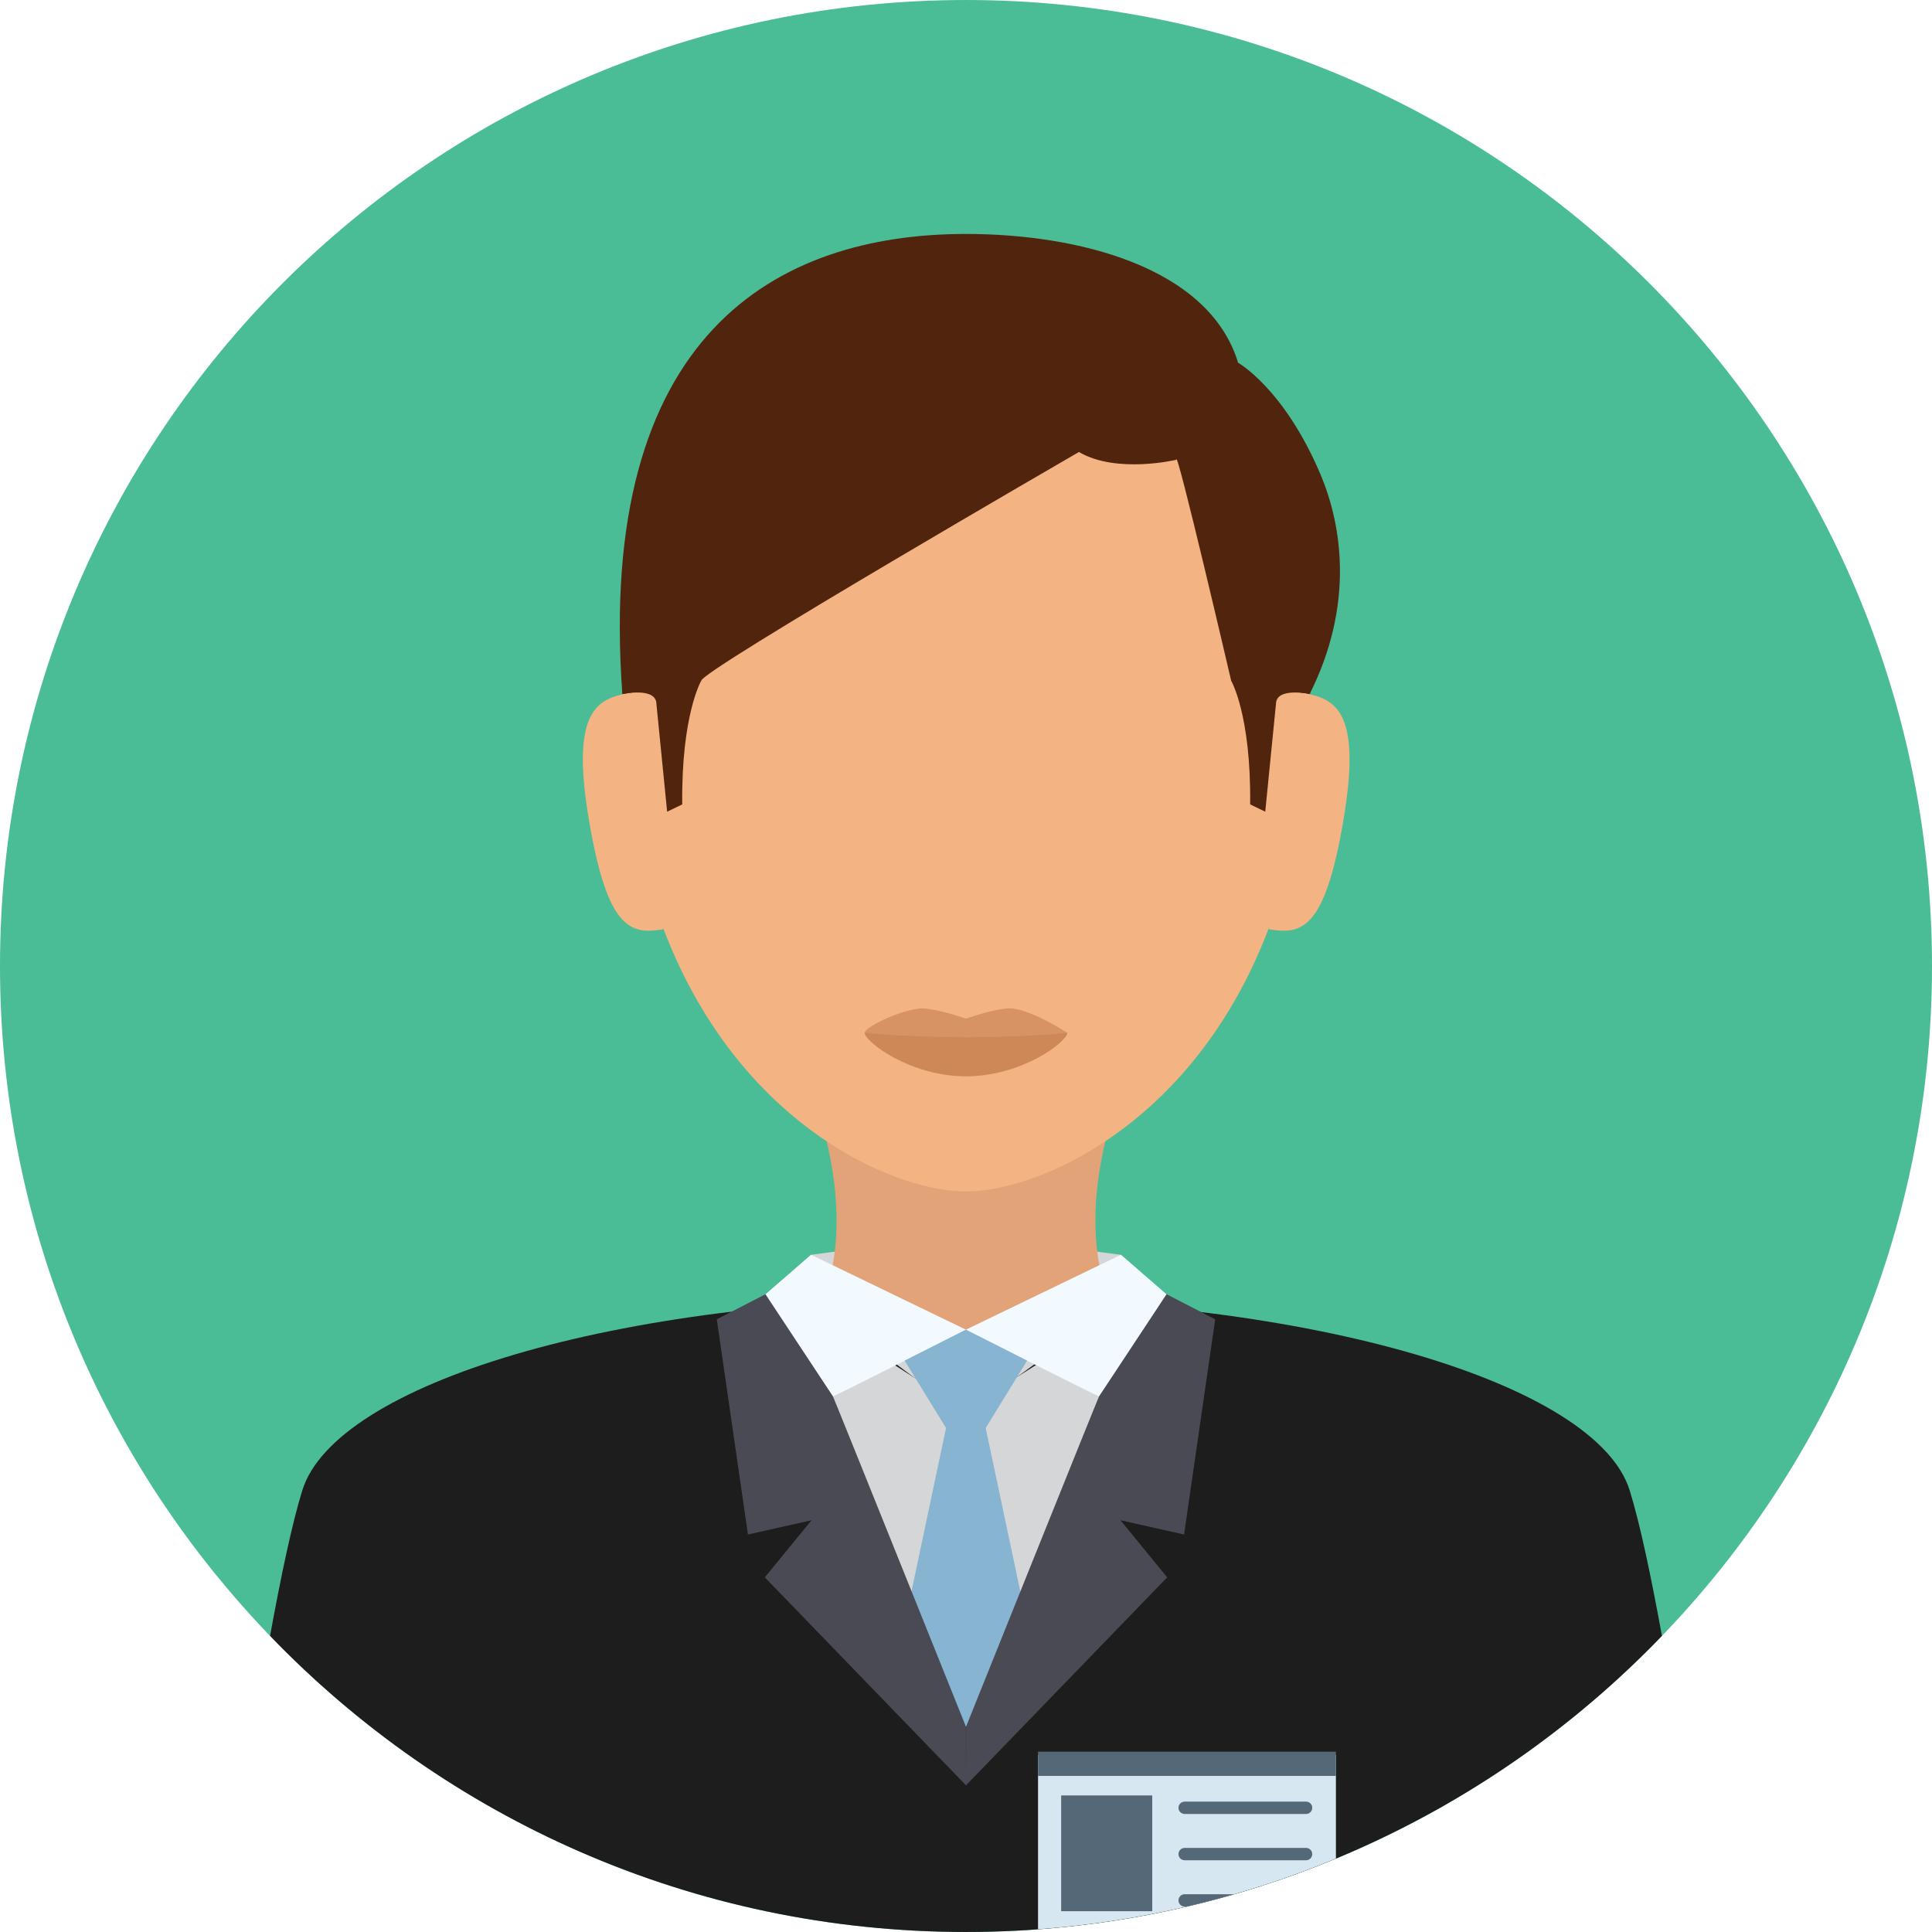
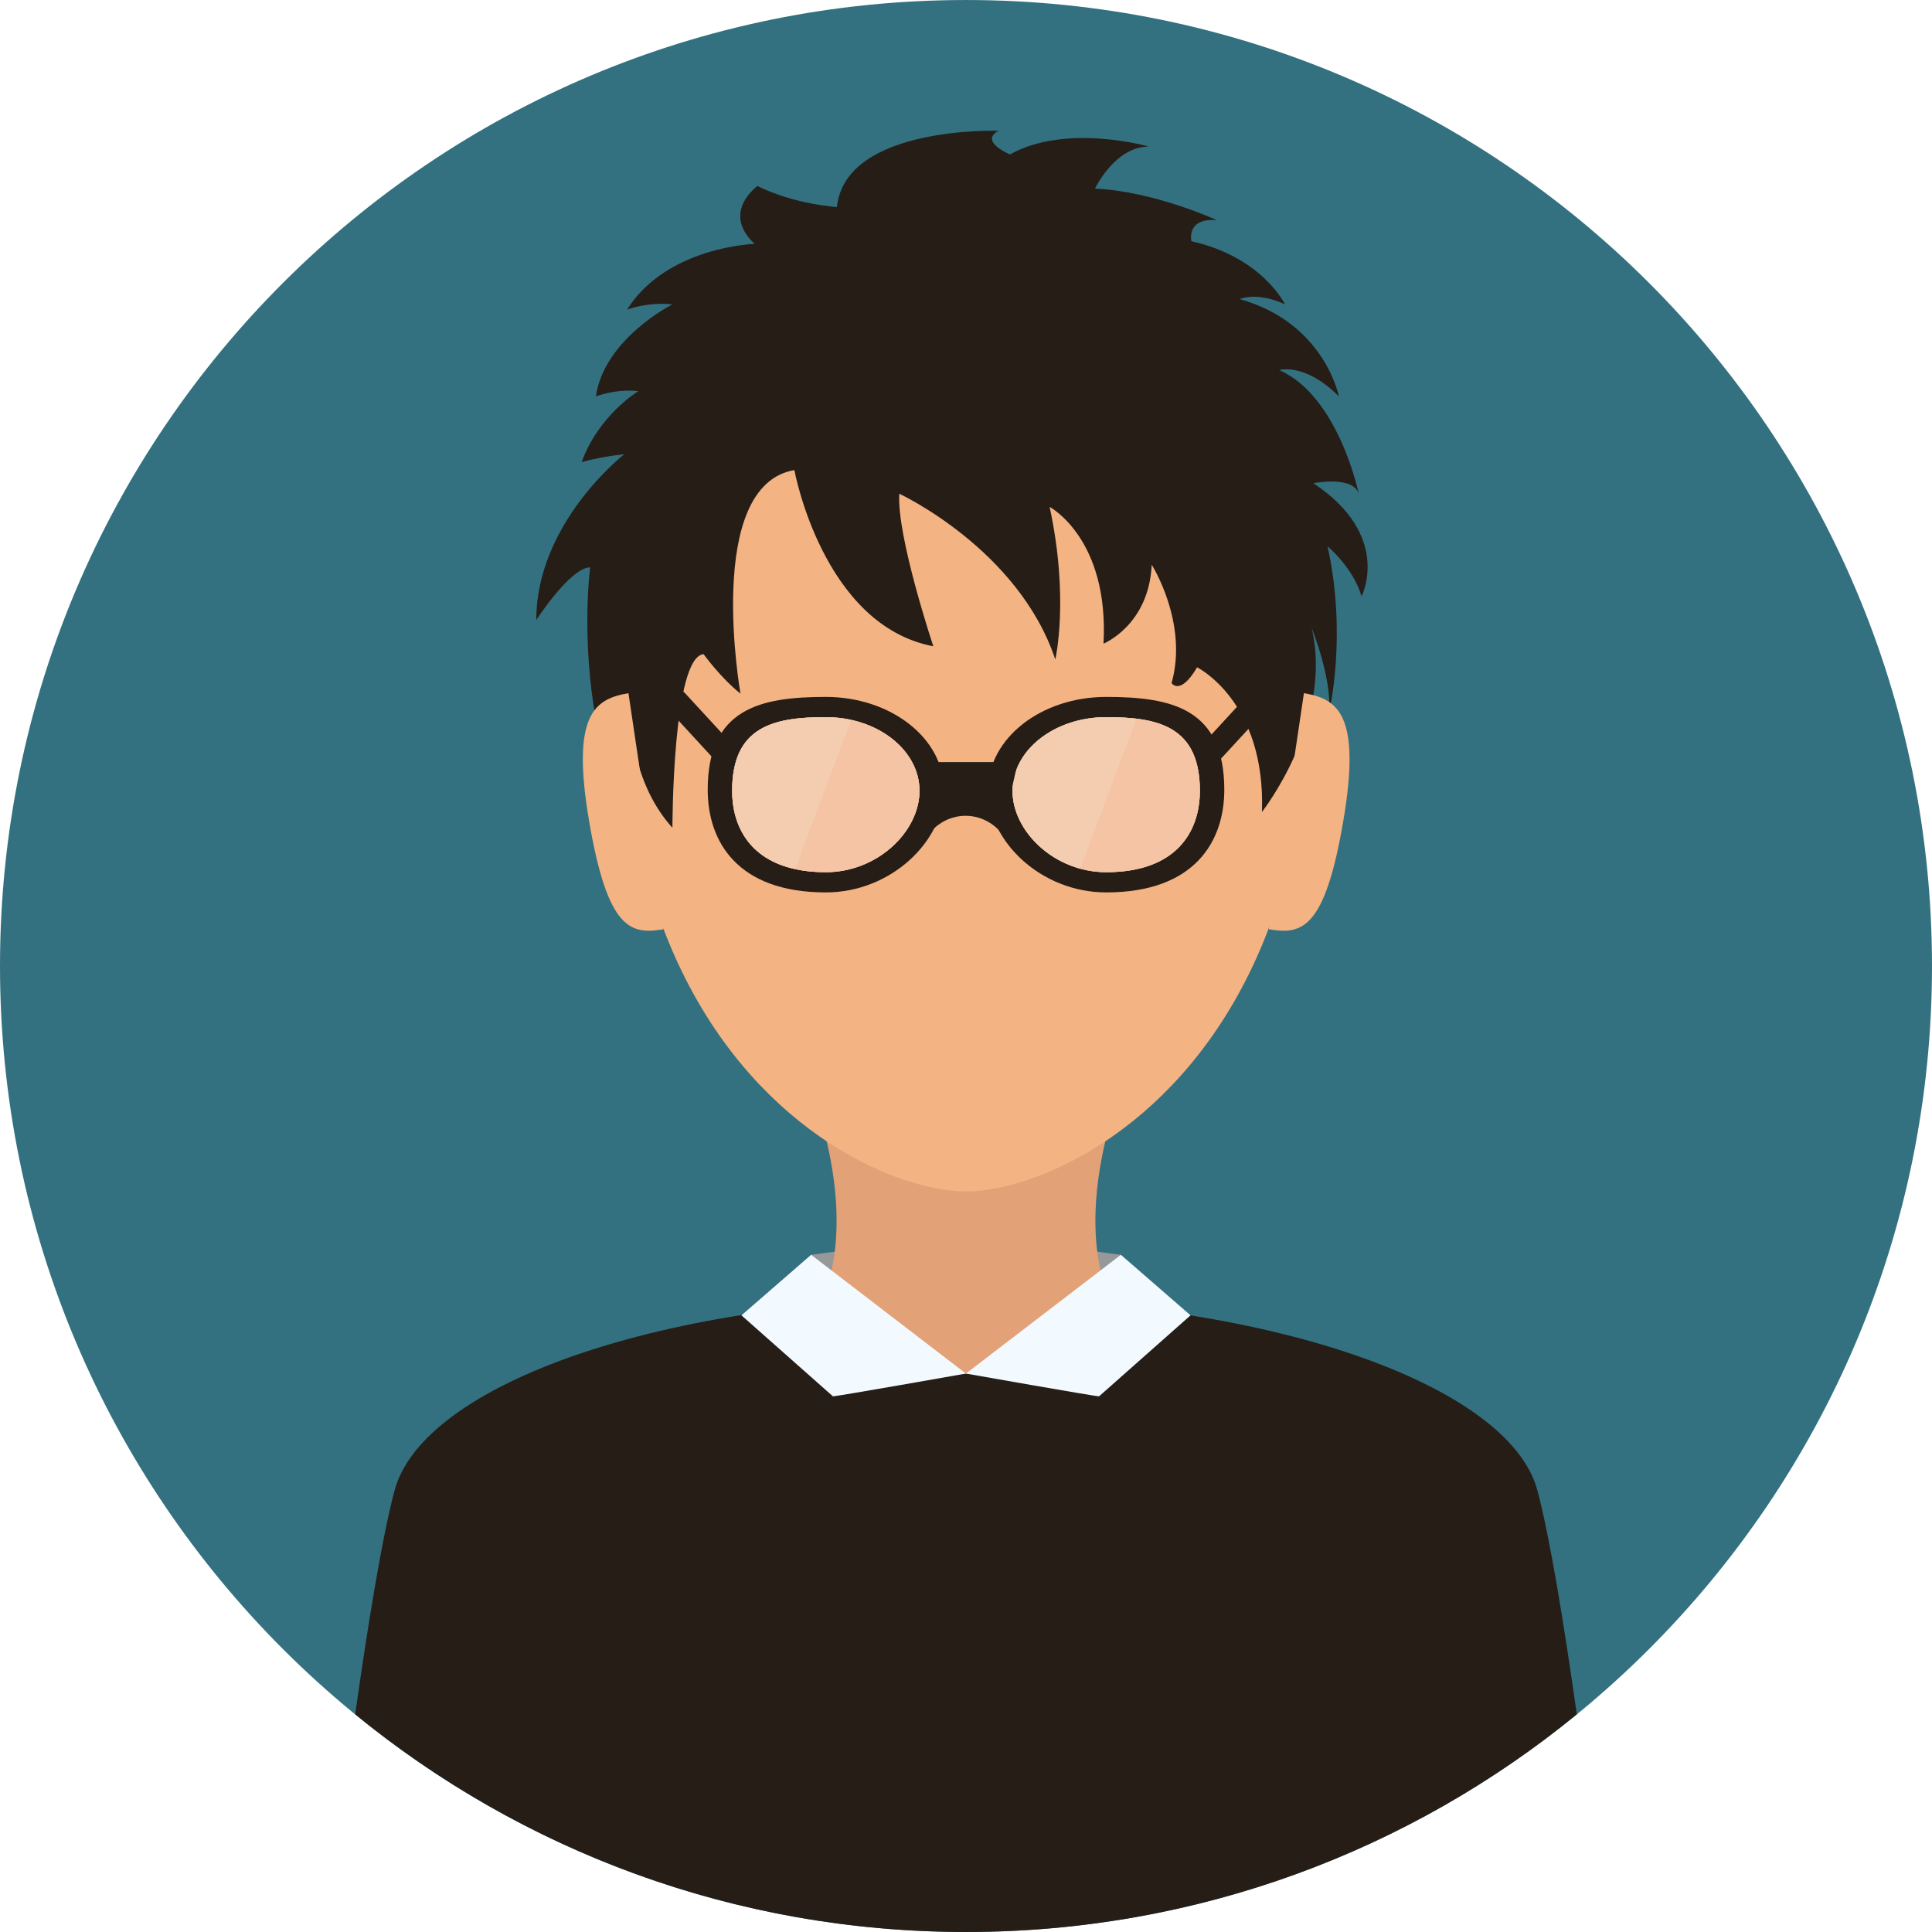
<svg xmlns="http://www.w3.org/2000/svg" version="1.1" id="Layer_1" x="0px" y="0px" viewBox="0 0 496.158 496.158" style="enable-background:new 0 0 496.158 496.158;" xml:space="preserve">
-   <path style="fill:#4ABC96;" d="M496.158,248.085c0-137.022-111.07-248.082-248.076-248.082C111.07,0.003,0,111.063,0,248.085  c0,137.001,111.07,248.07,248.082,248.07C385.088,496.155,496.158,385.086,496.158,248.085z" />
-   <path style="fill:#1D1D1E;" d="M248.082,496.155c70.204,0,133.589-29.171,178.719-76.042c-2.755-15.131-5.644-28.901-8.284-37.38  c-8.494-27.279-81.197-49.333-170.825-49.333S86.133,355.454,77.64,382.733c-2.64,8.479-5.529,22.247-8.283,37.377  C114.486,466.983,177.874,496.155,248.082,496.155z" />
-   <path style="fill:#D6E7F2;" d="M343.079,450.709h-76.5v44.752c26.923-1.985,52.65-8.261,76.5-18.159V450.709z" />
+   <path style="fill:#337180;" d="M248.082,0.003C111.07,0.003,0,111.063,0,248.085c0,137.001,111.07,248.07,248.082,248.07  c137.006,0,248.076-111.069,248.076-248.07C496.158,111.062,385.088,0.003,248.082,0.003z" />
+   <path style="fill:#261D17;" d="M394.818,382.733c-7.312-27.279-69.907-49.333-147.073-49.333s-139.095,22.054-146.407,49.333  c-3.259,12.158-6.962,35.192-10.126,57.525c42.747,34.934,97.357,55.897,156.87,55.897c59.509,0,114.116-20.963,156.862-55.896  C401.78,417.926,398.077,394.891,394.818,382.733z" />
+   <polygon style="fill:#969899;" points="247.829,316.996 208.306,322.246 210.167,335.412 247.787,363.485 285.991,335.412   287.852,322.246 " />
+   <path style="fill:#7F3E09;" d="M247.829,316.996l-37.662,18.417c0,0,16.828,28.073,37.62,28.073s38.204-28.073,38.204-28.073  L247.829,316.996z" />
+   <path style="fill:#261D17;" d="M247.788,352.746c-20.422,0-30.632-8.469-34.931-13.567l35.298,50.9l35.771-51.793  C279.95,343.21,269.457,352.746,247.788,352.746z M212.857,339.179l-2.612-3.767C210.245,335.412,211.008,336.986,212.857,339.179z   M283.927,338.286c1.384-1.713,1.984-2.873,1.984-2.873L283.927,338.286z" />
+   <path style="fill:#E2A176;" d="M286.969,282.118h-77.78c12.136,36.588,0.978,53.294,0.978,53.294l26.912,17.334h22l26.912-17.333  C285.991,335.412,274.833,318.706,286.969,282.118z" />
  <g>
-     <rect x="266.579" y="449.849" style="fill:#556877;" width="76.5" height="6.223" />
-     <path style="fill:#556877;" d="M335.415,465.845h-31.182c-0.875,0-1.585-0.709-1.585-1.585c0-0.876,0.71-1.586,1.585-1.586h31.182   c0.876,0,1.586,0.71,1.586,1.586C337.001,465.135,336.291,465.845,335.415,465.845z" />
-     <path style="fill:#556877;" d="M335.415,477.736h-31.182c-0.875,0-1.585-0.71-1.585-1.586c0-0.875,0.71-1.585,1.585-1.585h31.182   c0.876,0,1.586,0.71,1.586,1.585C337.001,477.026,336.291,477.736,335.415,477.736z" />
-     <path style="fill:#556877;" d="M304.233,486.456c-0.875,0-1.585,0.709-1.585,1.586c0,0.875,0.71,1.585,1.585,1.585h0.554   c4.098-0.958,8.159-2.012,12.175-3.171H304.233z" />
-     <rect x="272.519" y="461.089" style="fill:#556877;" width="23.387" height="29.728" />
+     <path style="fill:#F3FAFF;" d="M287.852,322.246l-39.794,30.5c0,0,34.03,6.009,34.198,5.842l23.488-20.796L287.852,322.246z" />
+     <path style="fill:#F3FAFF;" d="M208.306,322.246l-17.894,15.547l23.489,20.796c0.168,0.167,34.157-5.842,34.157-5.842   L208.306,322.246z" />
+   </g>
+   <path style="fill:#F4B382;" d="M248.08,61.579c-48.741,0-88.254,21.167-88.254,113.596c0,31.266,6.19,55.765,15.462,74.673  c20.396,41.598,55.7,56.136,72.792,56.136s52.396-14.538,72.79-56.136c9.271-18.908,15.462-43.407,15.462-74.673  C336.332,82.746,296.819,61.579,248.08,61.579z" />
+   <g>
+     <path style="fill:#261D17;" d="M349.668,153.14c0,0,8.013-15.536-12.382-29.046c0,0,10.197-2.025,11.653,2.703   c0,0-5.099-24.992-20.394-31.747c0,0,6.556-2.026,15.295,6.755c0,0-3.641-18.913-25.49-24.992c0,0,4.369-2.026,11.652,1.352   c0,0-5.826-12.159-24.035-16.212c0,0-1.457-6.078,6.555-5.403c0,0-16.022-7.43-31.317-8.106c0,0,5.099-10.806,13.838-10.806   c0,0-21.122-6.079-35.688,2.025c0,0-8.012-3.377-2.913-6.079c0,0-39.33-1.351-41.515,19.589c0,0-10.925-0.676-20.393-5.404   c0,0-9.469,6.755-0.729,14.86c0,0-22.578,0.676-32.775,16.887c0,0,5.099-2.026,11.653-1.351c0,0-17.479,8.78-19.665,23.641   c0,0,5.098-2.026,10.925-1.352c0,0-10.196,6.079-14.566,18.237c0,0,4.37-1.351,10.925-2.025c0,0-22.578,17.562-22.578,42.553   c0,0,8.74-13.509,13.838-13.509c0,0-2.914,21.614,2.914,45.931c0,0,3.641-11.482,7.283-10.807c0,0-0.729,18.912,10.925,31.746   c0,0,0-43.904,8.011-44.581c0,0,4.371,6.08,9.469,10.133c0,0-9.469-53.36,13.839-57.414c0,0,7.283,39.853,35.688,45.256   c0,0-9.468-28.369-8.739-39.176c0,0,30.59,14.184,40.059,42.553c0,0,3.641-15.535-1.457-39.176c0,0,15.295,8.104,13.838,35.124   c0,0,11.653-4.729,12.382-20.264c0,0,9.468,14.859,5.099,30.395c0,0,2.186,3.377,6.555-4.053c0,0,17.654,8.703,16.654,37.149   c0,0,18.456-23.446,12.75-47.281c0,0,5.229,12.834,4.5,21.615c0,0,4.697-19.589-0.4-42.554   C340.929,140.306,347.483,145.709,349.668,153.14z" />
+     <path style="fill:#261D17;" d="M212.079,178.976c-16.753,0-30.333,2.929-30.333,23.847c0,13.171,7.531,26.358,30.333,26.358   c16.751,0,30.332-13.187,30.332-26.358C242.411,189.653,228.83,178.976,212.079,178.976z M212.079,223.988   c-18.084,0-24.058-10.459-24.058-20.905c0-16.591,10.771-18.914,24.058-18.914c13.286,0,24.057,8.468,24.057,18.914   S225.365,223.988,212.079,223.988z" />
+   </g>
+   <path style="fill:#F4C4A4;" d="M212.079,184.17c-13.287,0-24.058,2.323-24.058,18.914c0,10.446,5.974,20.905,24.058,20.905  c13.286,0,24.057-10.459,24.057-20.905S225.365,184.17,212.079,184.17z" />
+   <path style="fill:#F4CCB0;" d="M212.079,184.17c-13.287,0-24.058,2.323-24.058,18.914c0,8.76,4.205,17.524,16.225,20.127  l14.396-38.322C216.555,184.424,214.355,184.17,212.079,184.17z" />
+   <path style="fill:#F4C4A4;" d="M218.642,184.889l-14.396,38.322c2.314,0.501,4.913,0.777,7.833,0.777  c13.286,0,24.057-10.459,24.057-20.905C236.136,194.428,228.737,187.136,218.642,184.889z" />
+   <g>
+     <path style="fill:#261D17;" d="M187.619,190.714l-11.666-12.667c-1.123-1.219-3.021-1.298-4.239-0.174   c-1.219,1.123-1.297,3.02-0.175,4.239l11.666,12.667c0.592,0.643,1.398,0.968,2.208,0.968c0.727,0,1.455-0.262,2.031-0.793   C188.663,193.83,188.741,191.933,187.619,190.714z" />
+     <path style="fill:#261D17;" d="M325.111,177.873c-1.218-1.124-3.116-1.045-4.239,0.174l-11.666,12.667   c-1.122,1.219-1.044,3.116,0.175,4.239c0.576,0.531,1.305,0.793,2.031,0.793c0.81,0,1.616-0.325,2.208-0.968l11.666-12.667   C326.408,180.893,326.33,178.996,325.111,177.873z" />
+     <path style="fill:#261D17;" d="M284.079,178.976c-16.751,0-30.332,10.677-30.332,23.847c0,13.171,13.581,26.358,30.332,26.358   c22.802,0,30.333-13.187,30.333-26.358C314.412,181.905,300.832,178.976,284.079,178.976z M284.079,223.988   c-13.286,0-24.057-10.459-24.057-20.905s10.771-18.914,24.057-18.914c13.287,0,24.058,2.323,24.058,18.914   C308.137,213.529,302.163,223.988,284.079,223.988z" />
+   </g>
+   <path style="fill:#F4C4A4;" d="M284.079,184.17c-13.286,0-24.057,8.468-24.057,18.914s10.771,20.905,24.057,20.905  c18.084,0,24.058-10.459,24.058-20.905C308.137,186.493,297.366,184.17,284.079,184.17z" />
+   <path style="fill:#F4CCB0;" d="M284.079,184.17c-2.276,0-4.476,0.254-6.563,0.719c-10.095,2.247-17.493,9.539-17.493,18.195  c0,8.641,7.372,17.284,17.438,20.015l14.472-38.521C289.47,184.273,286.83,184.17,284.079,184.17z" />
+   <path style="fill:#F4C4A4;" d="M291.933,184.578l-14.472,38.521c2.104,0.571,4.321,0.89,6.618,0.89c2.92,0,5.519-0.276,7.833-0.777  c12.02-2.603,16.225-11.368,16.225-20.127C308.137,189.928,301.361,185.746,291.933,184.578z" />
+   <g>
+     <path style="fill:#261D17;" d="M261.276,195.705h-26.403c-0.242,0,4.793,10.417,4.988,10.417l18.949-0.001   C259.007,206.12,261.521,195.705,261.276,195.705z" />
+     <path style="fill:#261D17;" d="M257.145,206.246c-2.618-1.846-5.792-3.667-9.173-3.667c-2.577,0-5.031,1.385-7.212,2.489   c-3.427,1.732-3.43,11.156-3.43,11.156c1.955-4.083,6.135-6.72,10.642-6.72c4.507,0,8.686,2.638,10.642,6.72   C258.614,216.224,259.653,208.014,257.145,206.246z" />
  </g>
  <g>
-     <path style="fill:#D4D6D8;" d="M248.163,443.412c19.558,0,41.748-108,41.748-108l-42.154,26.74l-41.512-26.74   C206.245,335.412,228.604,443.412,248.163,443.412z" />
-     <polygon style="fill:#D4D6D8;" points="210.167,335.412 247.787,363.485 285.991,335.412 287.852,322.246 247.829,316.996    208.306,322.246  " />
+     <path style="fill:#F4B382;" d="M161.396,178.019c-8.438,1.443-14.856,5.077-10.096,32.922s10.673,29.141,19.112,27.698   L161.396,178.019z" />
+     <path style="fill:#F4B382;" d="M334.86,178.019l-9.016,60.62c8.438,1.443,14.35,0.148,19.111-27.698   C349.717,183.096,343.298,179.462,334.86,178.019z" />
  </g>
-   <path style="fill:#E2A379;" d="M286.969,282.118h-77.78c12.136,36.588,0.978,53.294,0.978,53.294l26.912,6.063h22l26.912-6.062  C285.991,335.412,274.833,318.706,286.969,282.118z" />
-   <g>
-     <polygon style="fill:#F3FAFF;" points="282.079,358.746 287.852,322.246 305.745,337.792  " />
-     <polygon style="fill:#F3FAFF;" points="214.079,358.746 208.306,322.246 190.412,337.792  " />
-     <path style="fill:#F3FAFF;" d="M305.745,337.792l-17.893-15.547l-39.794,19.229c0,0,34.03,17.28,34.198,17.113L305.745,337.792z" />
-     <path style="fill:#F3FAFF;" d="M190.412,337.792l17.894-15.547l39.753,19.229c0,0-33.989,17.28-34.157,17.113L190.412,337.792z" />
-   </g>
-   <g>
-     <polygon style="fill:#86B4D1;" points="248.048,341.475 232.329,349.417 248.048,375.017 263.767,349.417  " />
-     <path style="fill:#86B4D1;" d="M248.155,443.412c5.087,0,10.371-11.511,15.318-27.895l-11.363-53.605h-8.141l-11.263,53.289   C237.7,431.758,243.034,443.412,248.155,443.412z" />
-   </g>
-   <g>
-     <path style="fill:#4A4A54;" d="M196.579,332.371l-12.5,6.438l8,55.27l16.334-3.667l-12,14.667l51.666,53.416l-0.021-15.083   c0,0-33.989-84.657-34.157-84.824L196.579,332.371z" />
-     <path style="fill:#4A4A54;" d="M299.579,332.371l12.5,6.438l-8,55.27l-16.333-3.667l12,14.667l-51.667,53.416l0.021-15.083   c0,0,33.989-84.657,34.156-84.824L299.579,332.371z" />
-   </g>
-   <path style="fill:#F4B382;" d="M336.332,175.175c0-92.429-39.513-113.596-88.252-113.596c-48.741,0-88.254,21.167-88.254,113.596  c0,31.266,6.19,55.765,15.462,74.673c20.396,41.598,55.7,56.136,72.792,56.136s52.396-14.538,72.79-56.136  C330.141,230.94,336.332,206.441,336.332,175.175z" />
-   <path style="fill:#D89364;" d="M274.078,265.236c0,2.296-11.64,8.578-25.999,8.578s-25.999-6.281-25.999-8.578  c0-1.415,8.251-5.467,13.796-6.218c3.461-0.469,12.203,2.579,12.203,2.579s8.621-3.056,12.055-2.599  C265.762,259.746,274.078,265.236,274.078,265.236z" />
-   <path style="fill:#CE8757;" d="M274.078,265.236c0,2.296-11.64,11.177-25.999,11.177s-25.999-8.88-25.999-11.177  c0,0,10.591,1.146,25.999,1.146S274.078,265.236,274.078,265.236z" />
-   <path style="fill:#F4B382;" d="M170.413,238.639c-8.439,1.443-14.352,0.148-19.112-27.698s1.657-31.479,10.096-32.922  L170.413,238.639z" />
-   <g>
-     <path style="fill:#51250D;" d="M336.332,178.246c11.414-22.762,8.423-43.121,2.747-56.5c-9.333-22-21.117-28.587-21.117-28.587   c-7.551-24.748-41.44-33.08-69.882-33.08c-48.741,0-95.001,25.738-88.254,118.167l20.253-3.417c0-2.629,97-58.75,97-58.75   c9.667,5.667,25,2,25,2c0-3.804,14.099,56.75,14.099,56.75L336.332,178.246z" />
-     <path style="fill:#51250D;" d="M165.454,140.767c-4.25,10.875-5.628,24.359-5.628,37.479c0,0,8.753-1.917,8.753,2.583l2.75,27.625   l3.875-1.875c-0.25-23,4.875-31.75,4.875-31.75L165.454,140.767z" />
-   </g>
-   <path style="fill:#F4B382;" d="M325.845,238.639c8.438,1.443,14.35,0.148,19.111-27.698s-1.658-31.479-10.096-32.922  L325.845,238.639z" />
-   <path style="fill:#51250D;" d="M330.803,140.767c4.25,10.875,5.628,24.359,5.628,37.479c0,0-8.753-1.917-8.753,2.583l-2.75,27.625  l-3.875-1.875c0.25-23-4.875-31.75-4.875-31.75L330.803,140.767z" />
  <g>
</g>
  <g>
</g>
  <g>
</g>
  <g>
</g>
  <g>
</g>
  <g>
</g>
  <g>
</g>
  <g>
</g>
  <g>
</g>
  <g>
</g>
  <g>
</g>
  <g>
</g>
  <g>
</g>
  <g>
</g>
  <g>
</g>
</svg>
